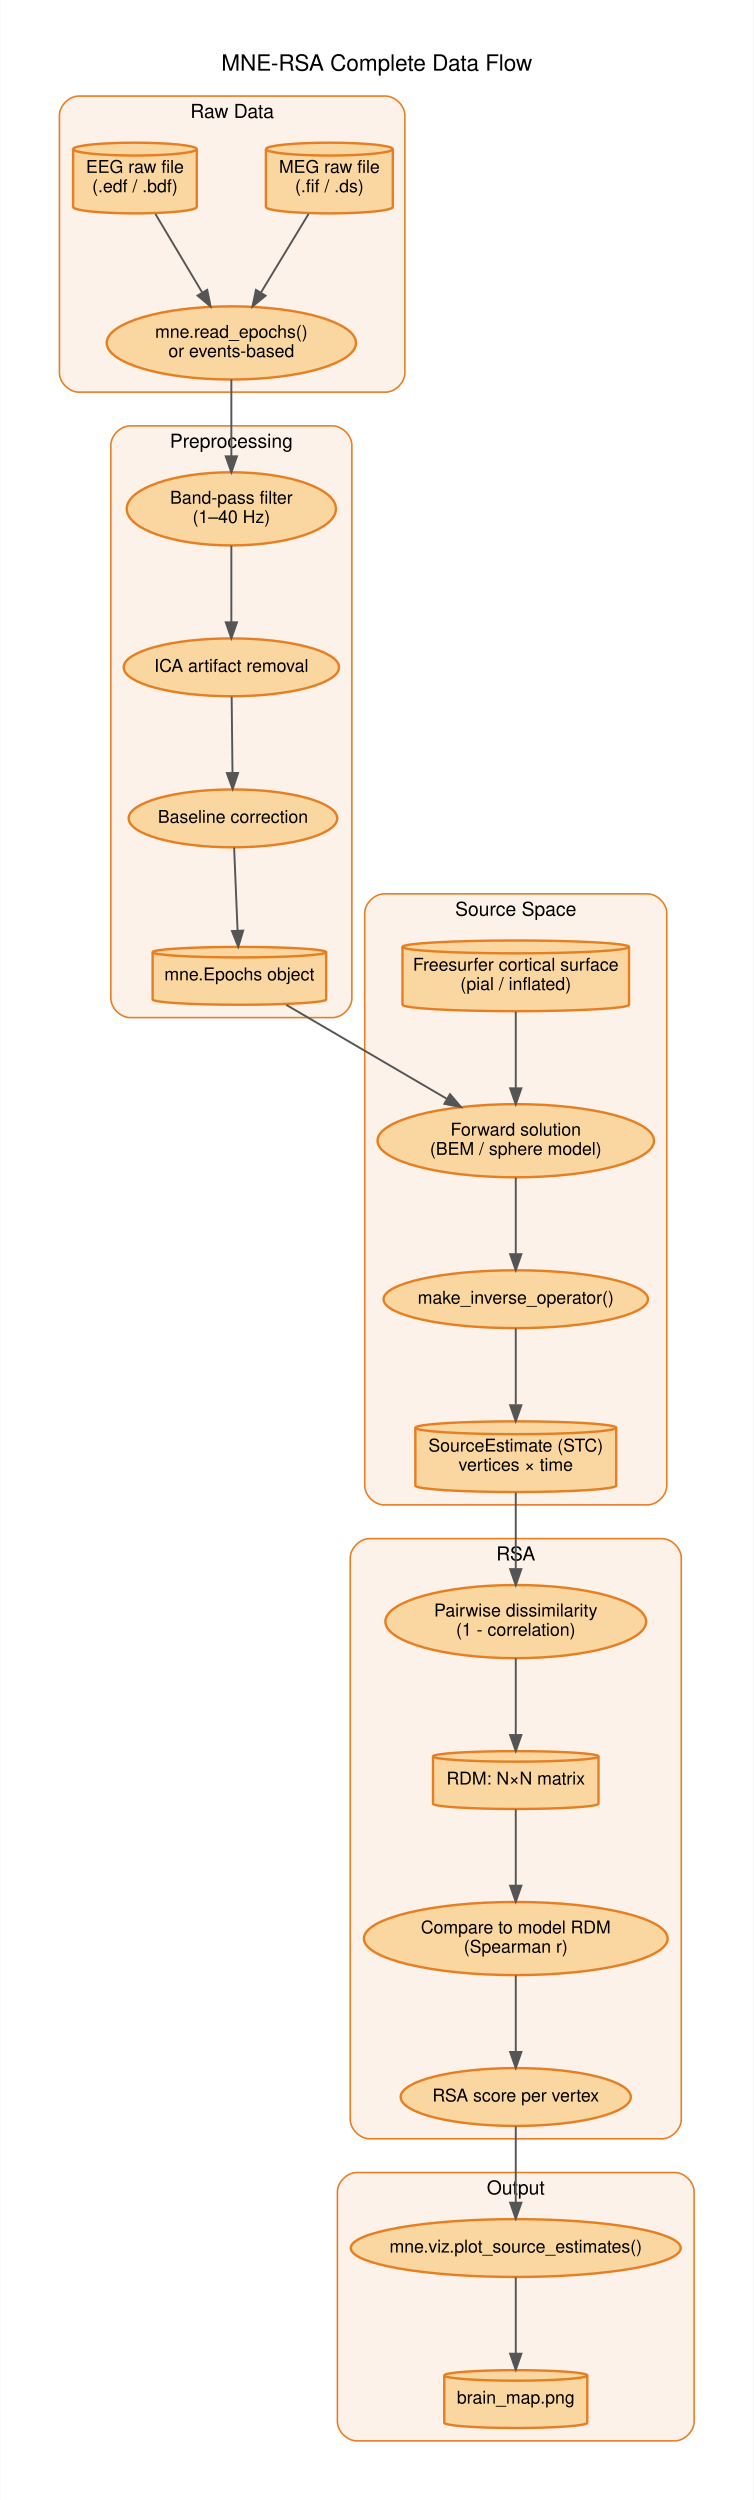
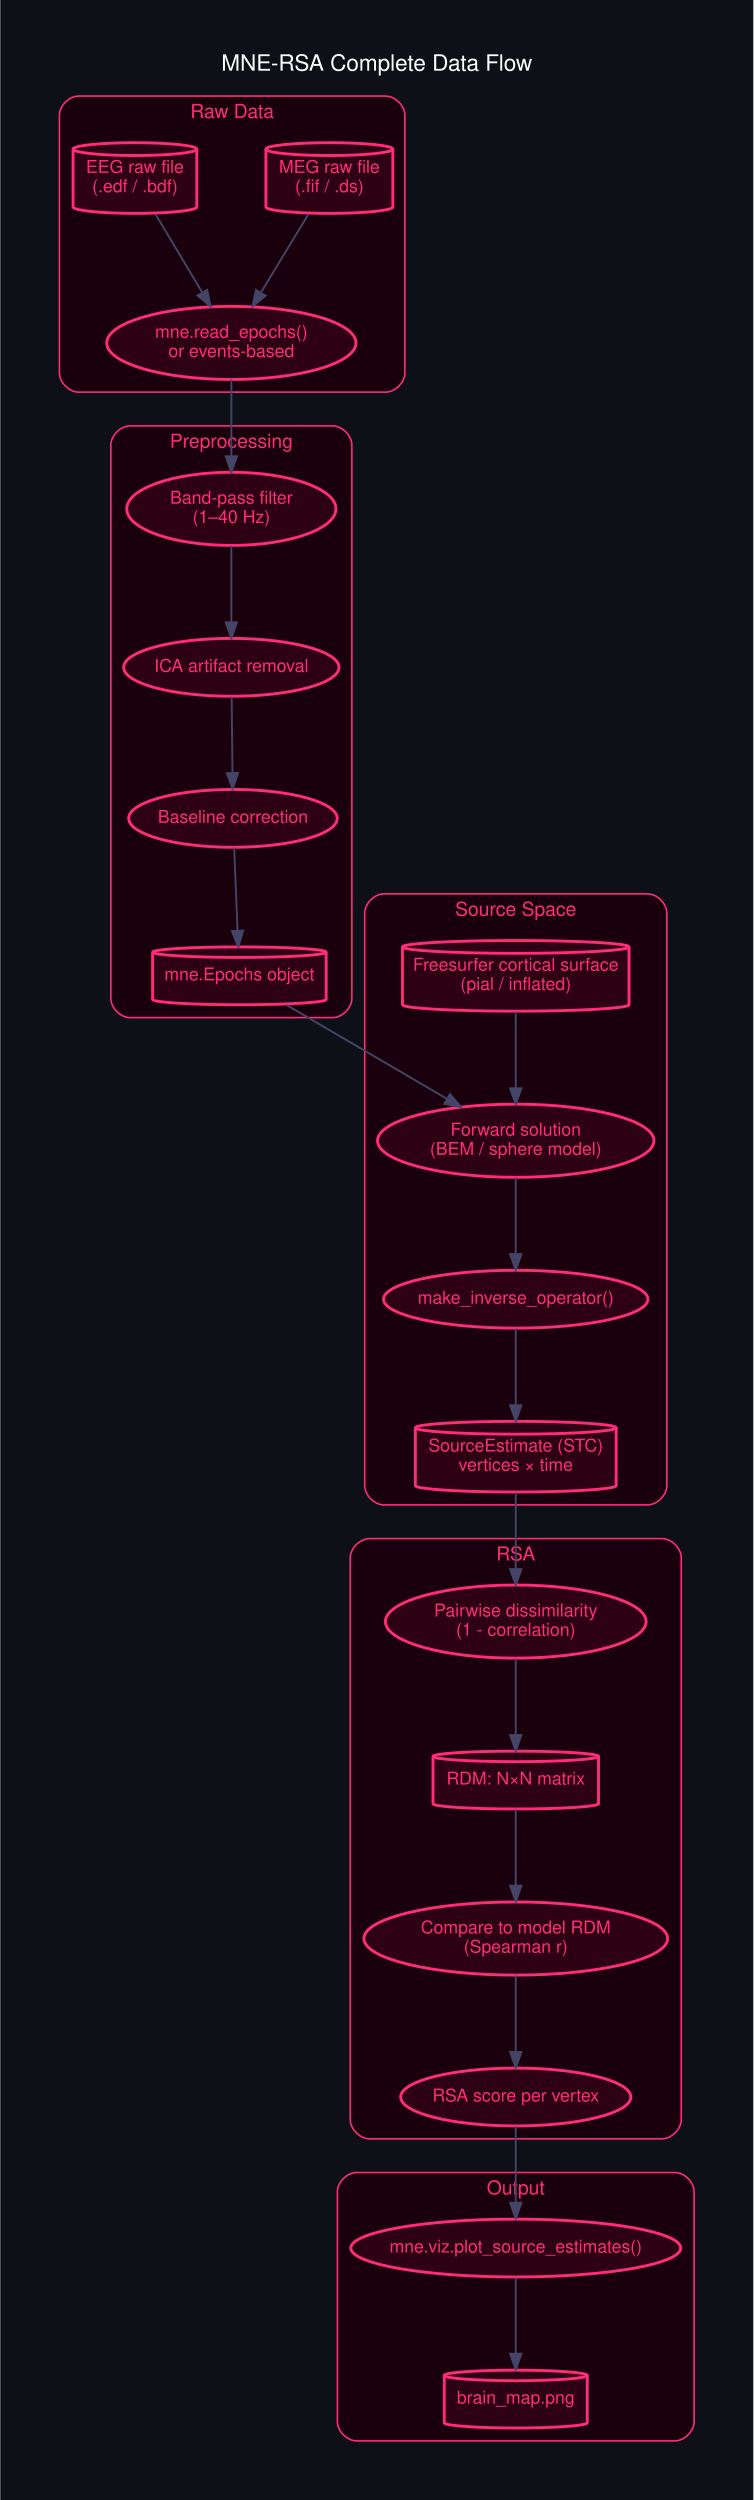
<svg xmlns="http://www.w3.org/2000/svg" width="469pt" height="1556pt" viewBox="0.00 0.00 468.60 1555.87">
  <g id="graph0" class="graph" transform="scale(1 1) rotate(0) translate(28.8 1527.07)">
-     <polygon fill="#ffffff" stroke="transparent" points="-28.8,28.8 -28.8,-1527.07 439.8,-1527.07 439.8,28.8 -28.8,28.8" />
-     <text text-anchor="middle" x="205.5" y="-1483.07" font-family="Helvetica,Arial,sans-serif" font-size="14.00">MNE-RSA Complete Data Flow</text>
+     <polygon fill="#0d1117" stroke="transparent" points="-28.8,28.8 -28.8,-1527.07 439.8,-1527.07 439.8,28.8 -28.8,28.8" />
+     <text text-anchor="middle" x="205.5" y="-1483.07" font-family="Helvetica,Arial,sans-serif" font-size="14.00" fill="white">MNE-RSA Complete Data Flow</text>
    <g id="clust1" class="cluster">
-       <path fill="#fdf2e9" stroke="#e67e22" d="M20,-1283.02C20,-1283.02 211,-1283.02 211,-1283.02 217,-1283.02 223,-1289.02 223,-1295.02 223,-1295.02 223,-1455.27 223,-1455.27 223,-1461.27 217,-1467.27 211,-1467.27 211,-1467.27 20,-1467.27 20,-1467.27 14,-1467.27 8,-1461.27 8,-1455.27 8,-1455.27 8,-1295.02 8,-1295.02 8,-1289.02 14,-1283.02 20,-1283.02" />
-       <text text-anchor="middle" x="115.5" y="-1453.67" font-family="Helvetica,Arial,sans-serif" font-size="12.00">Raw Data</text>
+       <path fill="#1a000c" stroke="#ff2d78" d="M20,-1283.02C20,-1283.02 211,-1283.02 211,-1283.02 217,-1283.02 223,-1289.02 223,-1295.02 223,-1295.02 223,-1455.27 223,-1455.27 223,-1461.27 217,-1467.27 211,-1467.27 211,-1467.27 20,-1467.27 20,-1467.27 14,-1467.27 8,-1461.27 8,-1455.27 8,-1455.27 8,-1295.02 8,-1295.02 8,-1289.02 14,-1283.02 20,-1283.02" />
+       <text text-anchor="middle" x="115.5" y="-1453.67" font-family="Helvetica,Arial,sans-serif" font-size="12.00" fill="#ff2d78">Raw Data</text>
    </g>
    <g id="clust2" class="cluster">
-       <path fill="#fdf2e9" stroke="#e67e22" d="M52,-893.76C52,-893.76 178,-893.76 178,-893.76 184,-893.76 190,-899.76 190,-905.76 190,-905.76 190,-1250.02 190,-1250.02 190,-1256.02 184,-1262.02 178,-1262.02 178,-1262.02 52,-1262.02 52,-1262.02 46,-1262.02 40,-1256.02 40,-1250.02 40,-1250.02 40,-905.76 40,-905.76 40,-899.76 46,-893.76 52,-893.76" />
-       <text text-anchor="middle" x="115" y="-1248.42" font-family="Helvetica,Arial,sans-serif" font-size="12.00">Preprocessing</text>
+       <path fill="#1a000c" stroke="#ff2d78" d="M52,-893.76C52,-893.76 178,-893.76 178,-893.76 184,-893.76 190,-899.76 190,-905.76 190,-905.76 190,-1250.02 190,-1250.02 190,-1256.02 184,-1262.02 178,-1262.02 178,-1262.02 52,-1262.02 52,-1262.02 46,-1262.02 40,-1256.02 40,-1250.02 40,-1250.02 40,-905.76 40,-905.76 40,-899.76 46,-893.76 52,-893.76" />
+       <text text-anchor="middle" x="115" y="-1248.42" font-family="Helvetica,Arial,sans-serif" font-size="12.00" fill="#ff2d78">Preprocessing</text>
    </g>
    <g id="clust3" class="cluster">
-       <path fill="#fdf2e9" stroke="#e67e22" d="M210,-590.51C210,-590.51 374,-590.51 374,-590.51 380,-590.51 386,-596.51 386,-602.51 386,-602.51 386,-958.76 386,-958.76 386,-964.76 380,-970.76 374,-970.76 374,-970.76 210,-970.76 210,-970.76 204,-970.76 198,-964.76 198,-958.76 198,-958.76 198,-602.51 198,-602.51 198,-596.51 204,-590.51 210,-590.51" />
-       <text text-anchor="middle" x="292" y="-957.16" font-family="Helvetica,Arial,sans-serif" font-size="12.00">Source Space</text>
+       <path fill="#1a000c" stroke="#ff2d78" d="M210,-590.51C210,-590.51 374,-590.51 374,-590.51 380,-590.51 386,-596.51 386,-602.51 386,-602.51 386,-958.76 386,-958.76 386,-964.76 380,-970.76 374,-970.76 374,-970.76 210,-970.76 210,-970.76 204,-970.76 198,-964.76 198,-958.76 198,-958.76 198,-602.51 198,-602.51 198,-596.51 204,-590.51 210,-590.51" />
+       <text text-anchor="middle" x="292" y="-957.16" font-family="Helvetica,Arial,sans-serif" font-size="12.00" fill="#ff2d78">Source Space</text>
    </g>
    <g id="clust4" class="cluster">
-       <path fill="#fdf2e9" stroke="#e67e22" d="M201,-196C201,-196 383,-196 383,-196 389,-196 395,-202 395,-208 395,-208 395,-557.51 395,-557.51 395,-563.51 389,-569.51 383,-569.51 383,-569.51 201,-569.51 201,-569.51 195,-569.51 189,-563.51 189,-557.51 189,-557.51 189,-208 189,-208 189,-202 195,-196 201,-196" />
-       <text text-anchor="middle" x="292" y="-555.91" font-family="Helvetica,Arial,sans-serif" font-size="12.00">RSA</text>
+       <path fill="#1a000c" stroke="#ff2d78" d="M201,-196C201,-196 383,-196 383,-196 389,-196 395,-202 395,-208 395,-208 395,-557.51 395,-557.51 395,-563.51 389,-569.51 383,-569.51 383,-569.51 201,-569.51 201,-569.51 195,-569.51 189,-563.51 189,-557.51 189,-557.51 189,-208 189,-208 189,-202 195,-196 201,-196" />
+       <text text-anchor="middle" x="292" y="-555.91" font-family="Helvetica,Arial,sans-serif" font-size="12.00" fill="#ff2d78">RSA</text>
    </g>
    <g id="clust5" class="cluster">
-       <path fill="#fdf2e9" stroke="#e67e22" d="M193,-8C193,-8 391,-8 391,-8 397,-8 403,-14 403,-20 403,-20 403,-163 403,-163 403,-169 397,-175 391,-175 391,-175 193,-175 193,-175 187,-175 181,-169 181,-163 181,-163 181,-20 181,-20 181,-14 187,-8 193,-8" />
-       <text text-anchor="middle" x="292" y="-161.4" font-family="Helvetica,Arial,sans-serif" font-size="12.00">Output</text>
+       <path fill="#1a000c" stroke="#ff2d78" d="M193,-8C193,-8 391,-8 391,-8 397,-8 403,-14 403,-20 403,-20 403,-163 403,-163 403,-169 397,-175 391,-175 391,-175 193,-175 193,-175 187,-175 181,-169 181,-163 181,-163 181,-20 181,-20 181,-14 187,-8 193,-8" />
+       <text text-anchor="middle" x="292" y="-161.4" font-family="Helvetica,Arial,sans-serif" font-size="12.00" fill="#ff2d78">Output</text>
    </g>
    <g id="node1" class="node">
-       <path fill="#fad7a0" stroke="#e67e22" stroke-width="1.5" d="M215.5,-1434.27C215.5,-1436.48 197.8,-1438.27 176,-1438.27 154.2,-1438.27 136.5,-1436.48 136.5,-1434.27 136.5,-1434.27 136.5,-1398.27 136.5,-1398.27 136.5,-1396.07 154.2,-1394.27 176,-1394.27 197.8,-1394.27 215.5,-1396.07 215.5,-1398.27 215.5,-1398.27 215.5,-1434.27 215.5,-1434.27" />
-       <path fill="none" stroke="#e67e22" stroke-width="1.5" d="M215.5,-1434.27C215.5,-1432.07 197.8,-1430.27 176,-1430.27 154.2,-1430.27 136.5,-1432.07 136.5,-1434.27" />
-       <text text-anchor="middle" x="176" y="-1419.47" font-family="Helvetica,Arial,sans-serif" font-size="11.00">MEG raw file</text>
-       <text text-anchor="middle" x="176" y="-1407.47" font-family="Helvetica,Arial,sans-serif" font-size="11.00">(.fif / .ds)</text>
+       <path fill="#2e0014" stroke="#ff2d78" stroke-width="1.8" d="M215.5,-1434.27C215.5,-1436.48 197.8,-1438.27 176,-1438.27 154.2,-1438.27 136.5,-1436.48 136.5,-1434.27 136.5,-1434.27 136.5,-1398.27 136.5,-1398.27 136.5,-1396.07 154.2,-1394.27 176,-1394.27 197.8,-1394.27 215.5,-1396.07 215.5,-1398.27 215.5,-1398.27 215.5,-1434.27 215.5,-1434.27" />
+       <path fill="none" stroke="#ff2d78" stroke-width="1.8" d="M215.5,-1434.27C215.5,-1432.07 197.8,-1430.27 176,-1430.27 154.2,-1430.27 136.5,-1432.07 136.5,-1434.27" />
+       <text text-anchor="middle" x="176" y="-1419.47" font-family="Helvetica,Arial,sans-serif" font-size="11.00" fill="#ff2d78">MEG raw file</text>
+       <text text-anchor="middle" x="176" y="-1407.47" font-family="Helvetica,Arial,sans-serif" font-size="11.00" fill="#ff2d78">(.fif / .ds)</text>
    </g>
    <g id="node3" class="node">
-       <ellipse fill="#fad7a0" stroke="#e67e22" stroke-width="1.5" cx="115" cy="-1313.65" rx="77.56" ry="22.76" />
-       <text text-anchor="middle" x="115" y="-1316.85" font-family="Helvetica,Arial,sans-serif" font-size="11.00">mne.read_epochs()</text>
-       <text text-anchor="middle" x="115" y="-1304.85" font-family="Helvetica,Arial,sans-serif" font-size="11.00">or events-based</text>
+       <ellipse fill="#2e0014" stroke="#ff2d78" stroke-width="1.8" cx="115" cy="-1313.65" rx="77.56" ry="22.76" />
+       <text text-anchor="middle" x="115" y="-1316.85" font-family="Helvetica,Arial,sans-serif" font-size="11.00" fill="#ff2d78">mne.read_epochs()</text>
+       <text text-anchor="middle" x="115" y="-1304.85" font-family="Helvetica,Arial,sans-serif" font-size="11.00" fill="#ff2d78">or events-based</text>
    </g>
    <g id="edge1" class="edge">
-       <path fill="none" stroke="#555555" stroke-width="1.2" d="M163.06,-1393.93C154.47,-1379.75 143.05,-1360.92 133.5,-1345.16" />
-       <polygon fill="#555555" stroke="#555555" stroke-width="1.2" points="136.31,-1343.04 128.13,-1336.3 130.32,-1346.67 136.31,-1343.04" />
+       <path fill="none" stroke="#444466" stroke-width="1.2" d="M163.06,-1393.93C154.47,-1379.75 143.05,-1360.92 133.5,-1345.16" />
+       <polygon fill="#444466" stroke="#444466" stroke-width="1.2" points="136.31,-1343.04 128.13,-1336.3 130.32,-1346.67 136.31,-1343.04" />
    </g>
    <g id="node2" class="node">
-       <path fill="#fad7a0" stroke="#e67e22" stroke-width="1.5" d="M93.5,-1434.27C93.5,-1436.48 76.24,-1438.27 55,-1438.27 33.76,-1438.27 16.5,-1436.48 16.5,-1434.27 16.5,-1434.27 16.5,-1398.27 16.5,-1398.27 16.5,-1396.07 33.76,-1394.27 55,-1394.27 76.24,-1394.27 93.5,-1396.07 93.5,-1398.27 93.5,-1398.27 93.5,-1434.27 93.5,-1434.27" />
-       <path fill="none" stroke="#e67e22" stroke-width="1.5" d="M93.5,-1434.27C93.5,-1432.07 76.24,-1430.27 55,-1430.27 33.76,-1430.27 16.5,-1432.07 16.5,-1434.27" />
-       <text text-anchor="middle" x="55" y="-1419.47" font-family="Helvetica,Arial,sans-serif" font-size="11.00">EEG raw file</text>
-       <text text-anchor="middle" x="55" y="-1407.47" font-family="Helvetica,Arial,sans-serif" font-size="11.00">(.edf / .bdf)</text>
+       <path fill="#2e0014" stroke="#ff2d78" stroke-width="1.8" d="M93.5,-1434.27C93.5,-1436.48 76.24,-1438.27 55,-1438.27 33.76,-1438.27 16.5,-1436.48 16.5,-1434.27 16.5,-1434.27 16.5,-1398.27 16.5,-1398.27 16.5,-1396.07 33.76,-1394.27 55,-1394.27 76.24,-1394.27 93.5,-1396.07 93.5,-1398.27 93.5,-1398.27 93.5,-1434.27 93.5,-1434.27" />
+       <path fill="none" stroke="#ff2d78" stroke-width="1.8" d="M93.5,-1434.27C93.5,-1432.07 76.24,-1430.27 55,-1430.27 33.76,-1430.27 16.5,-1432.07 16.5,-1434.27" />
+       <text text-anchor="middle" x="55" y="-1419.47" font-family="Helvetica,Arial,sans-serif" font-size="11.00" fill="#ff2d78">EEG raw file</text>
+       <text text-anchor="middle" x="55" y="-1407.47" font-family="Helvetica,Arial,sans-serif" font-size="11.00" fill="#ff2d78">(.edf / .bdf)</text>
    </g>
    <g id="edge2" class="edge">
-       <path fill="none" stroke="#555555" stroke-width="1.2" d="M67.72,-1393.93C76.18,-1379.75 87.41,-1360.92 96.8,-1345.16" />
-       <polygon fill="#555555" stroke="#555555" stroke-width="1.2" points="99.97,-1346.68 102.09,-1336.3 93.96,-1343.1 99.97,-1346.68" />
+       <path fill="none" stroke="#444466" stroke-width="1.2" d="M67.72,-1393.93C76.18,-1379.75 87.41,-1360.92 96.8,-1345.16" />
+       <polygon fill="#444466" stroke="#444466" stroke-width="1.2" points="99.97,-1346.68 102.09,-1336.3 93.96,-1343.1 99.97,-1346.68" />
    </g>
    <g id="node4" class="node">
-       <ellipse fill="#fad7a0" stroke="#e67e22" stroke-width="1.5" cx="115" cy="-1210.39" rx="65.11" ry="22.76" />
-       <text text-anchor="middle" x="115" y="-1213.59" font-family="Helvetica,Arial,sans-serif" font-size="11.00">Band-pass filter</text>
-       <text text-anchor="middle" x="115" y="-1201.59" font-family="Helvetica,Arial,sans-serif" font-size="11.00">(1–40 Hz)</text>
+       <ellipse fill="#2e0014" stroke="#ff2d78" stroke-width="1.8" cx="115" cy="-1210.39" rx="65.11" ry="22.76" />
+       <text text-anchor="middle" x="115" y="-1213.59" font-family="Helvetica,Arial,sans-serif" font-size="11.00" fill="#ff2d78">Band-pass filter</text>
+       <text text-anchor="middle" x="115" y="-1201.59" font-family="Helvetica,Arial,sans-serif" font-size="11.00" fill="#ff2d78">(1–40 Hz)</text>
    </g>
    <g id="edge13" class="edge">
-       <path fill="none" stroke="#555555" stroke-width="1.2" d="M115,-1290.93C115,-1277.04 115,-1258.8 115,-1243.29" />
-       <polygon fill="#555555" stroke="#555555" stroke-width="1.2" points="118.5,-1243.08 115,-1233.08 111.5,-1243.08 118.5,-1243.08" />
+       <path fill="none" stroke="#444466" stroke-width="1.2" d="M115,-1290.93C115,-1277.04 115,-1258.8 115,-1243.29" />
+       <polygon fill="#444466" stroke="#444466" stroke-width="1.2" points="118.5,-1243.08 115,-1233.08 111.5,-1243.08 118.5,-1243.08" />
    </g>
    <g id="node5" class="node">
-       <ellipse fill="#fad7a0" stroke="#e67e22" stroke-width="1.5" cx="115" cy="-1111.76" rx="67" ry="18" />
-       <text text-anchor="middle" x="115" y="-1108.96" font-family="Helvetica,Arial,sans-serif" font-size="11.00">ICA artifact removal</text>
+       <ellipse fill="#2e0014" stroke="#ff2d78" stroke-width="1.8" cx="115" cy="-1111.76" rx="67" ry="18" />
+       <text text-anchor="middle" x="115" y="-1108.96" font-family="Helvetica,Arial,sans-serif" font-size="11.00" fill="#ff2d78">ICA artifact removal</text>
    </g>
    <g id="edge3" class="edge">
-       <path fill="none" stroke="#555555" stroke-width="1.2" d="M115,-1187.47C115,-1173.4 115,-1155.02 115,-1140.02" />
-       <polygon fill="#555555" stroke="#555555" stroke-width="1.2" points="118.5,-1139.79 115,-1129.79 111.5,-1139.79 118.5,-1139.79" />
+       <path fill="none" stroke="#444466" stroke-width="1.2" d="M115,-1187.47C115,-1173.4 115,-1155.02 115,-1140.02" />
+       <polygon fill="#444466" stroke="#444466" stroke-width="1.2" points="118.5,-1139.79 115,-1129.79 111.5,-1139.79 118.5,-1139.79" />
    </g>
    <g id="node6" class="node">
-       <ellipse fill="#fad7a0" stroke="#e67e22" stroke-width="1.5" cx="116" cy="-1017.76" rx="64.89" ry="18" />
-       <text text-anchor="middle" x="116" y="-1014.96" font-family="Helvetica,Arial,sans-serif" font-size="11.00">Baseline correction</text>
+       <ellipse fill="#2e0014" stroke="#ff2d78" stroke-width="1.8" cx="116" cy="-1017.76" rx="64.89" ry="18" />
+       <text text-anchor="middle" x="116" y="-1014.96" font-family="Helvetica,Arial,sans-serif" font-size="11.00" fill="#ff2d78">Baseline correction</text>
    </g>
    <g id="edge4" class="edge">
-       <path fill="none" stroke="#555555" stroke-width="1.2" d="M115.19,-1093.46C115.33,-1080.22 115.53,-1061.71 115.7,-1046.43" />
-       <polygon fill="#555555" stroke="#555555" stroke-width="1.2" points="119.2,-1046.03 115.81,-1035.99 112.2,-1045.95 119.2,-1046.03" />
+       <path fill="none" stroke="#444466" stroke-width="1.2" d="M115.19,-1093.46C115.33,-1080.22 115.53,-1061.71 115.7,-1046.43" />
+       <polygon fill="#444466" stroke="#444466" stroke-width="1.2" points="119.2,-1046.03 115.81,-1035.99 112.2,-1045.95 119.2,-1046.03" />
    </g>
    <g id="node7" class="node">
-       <path fill="#fad7a0" stroke="#e67e22" stroke-width="1.5" d="M174,-934.49C174,-936.3 149.8,-937.76 120,-937.76 90.2,-937.76 66,-936.3 66,-934.49 66,-934.49 66,-905.04 66,-905.04 66,-903.23 90.2,-901.76 120,-901.76 149.8,-901.76 174,-903.23 174,-905.04 174,-905.04 174,-934.49 174,-934.49" />
-       <path fill="none" stroke="#e67e22" stroke-width="1.5" d="M174,-934.49C174,-932.69 149.8,-931.22 120,-931.22 90.2,-931.22 66,-932.69 66,-934.49" />
-       <text text-anchor="middle" x="120" y="-916.96" font-family="Helvetica,Arial,sans-serif" font-size="11.00">mne.Epochs object</text>
+       <path fill="#2e0014" stroke="#ff2d78" stroke-width="1.8" d="M174,-934.49C174,-936.3 149.8,-937.76 120,-937.76 90.2,-937.76 66,-936.3 66,-934.49 66,-934.49 66,-905.04 66,-905.04 66,-903.23 90.2,-901.76 120,-901.76 149.8,-901.76 174,-903.23 174,-905.04 174,-905.04 174,-934.49 174,-934.49" />
+       <path fill="none" stroke="#ff2d78" stroke-width="1.8" d="M174,-934.49C174,-932.69 149.8,-931.22 120,-931.22 90.2,-931.22 66,-932.69 66,-934.49" />
+       <text text-anchor="middle" x="120" y="-916.96" font-family="Helvetica,Arial,sans-serif" font-size="11.00" fill="#ff2d78">mne.Epochs object</text>
    </g>
    <g id="edge5" class="edge">
-       <path fill="none" stroke="#555555" stroke-width="1.2" d="M116.72,-999.6C117.31,-985.27 118.17,-964.57 118.87,-947.98" />
-       <polygon fill="#555555" stroke="#555555" stroke-width="1.2" points="122.37,-947.92 119.29,-937.78 115.38,-947.62 122.37,-947.92" />
+       <path fill="none" stroke="#444466" stroke-width="1.2" d="M116.72,-999.6C117.31,-985.27 118.17,-964.57 118.87,-947.98" />
+       <polygon fill="#444466" stroke="#444466" stroke-width="1.2" points="122.37,-947.92 119.29,-937.78 115.38,-947.62 122.37,-947.92" />
    </g>
    <g id="node9" class="node">
-       <ellipse fill="#fad7a0" stroke="#e67e22" stroke-width="1.5" cx="292" cy="-817.14" rx="86.03" ry="22.76" />
-       <text text-anchor="middle" x="292" y="-820.34" font-family="Helvetica,Arial,sans-serif" font-size="11.00">Forward solution</text>
-       <text text-anchor="middle" x="292" y="-808.34" font-family="Helvetica,Arial,sans-serif" font-size="11.00">(BEM / sphere model)</text>
+       <ellipse fill="#2e0014" stroke="#ff2d78" stroke-width="1.8" cx="292" cy="-817.14" rx="86.03" ry="22.76" />
+       <text text-anchor="middle" x="292" y="-820.34" font-family="Helvetica,Arial,sans-serif" font-size="11.00" fill="#ff2d78">Forward solution</text>
+       <text text-anchor="middle" x="292" y="-808.34" font-family="Helvetica,Arial,sans-serif" font-size="11.00" fill="#ff2d78">(BEM / sphere model)</text>
    </g>
    <g id="edge14" class="edge">
-       <path fill="none" stroke="#555555" stroke-width="1.2" d="M149.18,-901.69C176.57,-885.67 217.88,-861.5 249.04,-843.27" />
-       <polygon fill="#555555" stroke="#555555" stroke-width="1.2" points="251.08,-846.13 257.94,-838.06 247.55,-840.09 251.08,-846.13" />
+       <path fill="none" stroke="#444466" stroke-width="1.2" d="M149.18,-901.69C176.57,-885.67 217.88,-861.5 249.04,-843.27" />
+       <polygon fill="#444466" stroke="#444466" stroke-width="1.2" points="251.08,-846.13 257.94,-838.06 247.55,-840.09 251.08,-846.13" />
    </g>
    <g id="node8" class="node">
-       <path fill="#fad7a0" stroke="#e67e22" stroke-width="1.5" d="M362.5,-937.76C362.5,-939.97 330.9,-941.76 292,-941.76 253.1,-941.76 221.5,-939.97 221.5,-937.76 221.5,-937.76 221.5,-901.76 221.5,-901.76 221.5,-899.56 253.1,-897.76 292,-897.76 330.9,-897.76 362.5,-899.56 362.5,-901.76 362.5,-901.76 362.5,-937.76 362.5,-937.76" />
-       <path fill="none" stroke="#e67e22" stroke-width="1.5" d="M362.5,-937.76C362.5,-935.56 330.9,-933.76 292,-933.76 253.1,-933.76 221.5,-935.56 221.5,-937.76" />
-       <text text-anchor="middle" x="292" y="-922.96" font-family="Helvetica,Arial,sans-serif" font-size="11.00">Freesurfer cortical surface</text>
-       <text text-anchor="middle" x="292" y="-910.96" font-family="Helvetica,Arial,sans-serif" font-size="11.00">(pial / inflated)</text>
+       <path fill="#2e0014" stroke="#ff2d78" stroke-width="1.8" d="M362.5,-937.76C362.5,-939.97 330.9,-941.76 292,-941.76 253.1,-941.76 221.5,-939.97 221.5,-937.76 221.5,-937.76 221.5,-901.76 221.5,-901.76 221.5,-899.56 253.1,-897.76 292,-897.76 330.9,-897.76 362.5,-899.56 362.5,-901.76 362.5,-901.76 362.5,-937.76 362.5,-937.76" />
+       <path fill="none" stroke="#ff2d78" stroke-width="1.8" d="M362.5,-937.76C362.5,-935.56 330.9,-933.76 292,-933.76 253.1,-933.76 221.5,-935.56 221.5,-937.76" />
+       <text text-anchor="middle" x="292" y="-922.96" font-family="Helvetica,Arial,sans-serif" font-size="11.00" fill="#ff2d78">Freesurfer cortical surface</text>
+       <text text-anchor="middle" x="292" y="-910.96" font-family="Helvetica,Arial,sans-serif" font-size="11.00" fill="#ff2d78">(pial / inflated)</text>
    </g>
    <g id="edge6" class="edge">
-       <path fill="none" stroke="#555555" stroke-width="1.2" d="M292,-897.42C292,-883.64 292,-865.46 292,-849.99" />
-       <polygon fill="#555555" stroke="#555555" stroke-width="1.2" points="295.5,-849.79 292,-839.79 288.5,-849.79 295.5,-849.79" />
+       <path fill="none" stroke="#444466" stroke-width="1.2" d="M292,-897.42C292,-883.64 292,-865.46 292,-849.99" />
+       <polygon fill="#444466" stroke="#444466" stroke-width="1.2" points="295.5,-849.79 292,-839.79 288.5,-849.79 295.5,-849.79" />
    </g>
    <g id="node10" class="node">
-       <ellipse fill="#fad7a0" stroke="#e67e22" stroke-width="1.5" cx="292" cy="-718.51" rx="82.27" ry="18" />
-       <text text-anchor="middle" x="292" y="-715.71" font-family="Helvetica,Arial,sans-serif" font-size="11.00">make_inverse_operator()</text>
+       <ellipse fill="#2e0014" stroke="#ff2d78" stroke-width="1.8" cx="292" cy="-718.51" rx="82.27" ry="18" />
+       <text text-anchor="middle" x="292" y="-715.71" font-family="Helvetica,Arial,sans-serif" font-size="11.00" fill="#ff2d78">make_inverse_operator()</text>
    </g>
    <g id="edge7" class="edge">
-       <path fill="none" stroke="#555555" stroke-width="1.2" d="M292,-794.21C292,-780.14 292,-761.77 292,-746.76" />
-       <polygon fill="#555555" stroke="#555555" stroke-width="1.2" points="295.5,-746.54 292,-736.54 288.5,-746.54 295.5,-746.54" />
+       <path fill="none" stroke="#444466" stroke-width="1.2" d="M292,-794.21C292,-780.14 292,-761.77 292,-746.76" />
+       <polygon fill="#444466" stroke="#444466" stroke-width="1.2" points="295.5,-746.54 292,-736.54 288.5,-746.54 295.5,-746.54" />
    </g>
    <g id="node11" class="node">
-       <path fill="#fad7a0" stroke="#e67e22" stroke-width="1.5" d="M354.5,-638.51C354.5,-640.72 326.49,-642.51 292,-642.51 257.51,-642.51 229.5,-640.72 229.5,-638.51 229.5,-638.51 229.5,-602.51 229.5,-602.51 229.5,-600.3 257.51,-598.51 292,-598.51 326.49,-598.51 354.5,-600.3 354.5,-602.51 354.5,-602.51 354.5,-638.51 354.5,-638.51" />
-       <path fill="none" stroke="#e67e22" stroke-width="1.5" d="M354.5,-638.51C354.5,-636.3 326.49,-634.51 292,-634.51 257.51,-634.51 229.5,-636.3 229.5,-638.51" />
-       <text text-anchor="middle" x="292" y="-623.71" font-family="Helvetica,Arial,sans-serif" font-size="11.00">SourceEstimate (STC)</text>
-       <text text-anchor="middle" x="292" y="-611.71" font-family="Helvetica,Arial,sans-serif" font-size="11.00">vertices × time</text>
+       <path fill="#2e0014" stroke="#ff2d78" stroke-width="1.8" d="M354.5,-638.51C354.5,-640.72 326.49,-642.51 292,-642.51 257.51,-642.51 229.5,-640.72 229.5,-638.51 229.5,-638.51 229.5,-602.51 229.5,-602.51 229.5,-600.3 257.51,-598.51 292,-598.51 326.49,-598.51 354.5,-600.3 354.5,-602.51 354.5,-602.51 354.5,-638.51 354.5,-638.51" />
+       <path fill="none" stroke="#ff2d78" stroke-width="1.8" d="M354.5,-638.51C354.5,-636.3 326.49,-634.51 292,-634.51 257.51,-634.51 229.5,-636.3 229.5,-638.51" />
+       <text text-anchor="middle" x="292" y="-623.71" font-family="Helvetica,Arial,sans-serif" font-size="11.00" fill="#ff2d78">SourceEstimate (STC)</text>
+       <text text-anchor="middle" x="292" y="-611.71" font-family="Helvetica,Arial,sans-serif" font-size="11.00" fill="#ff2d78">vertices × time</text>
    </g>
    <g id="edge8" class="edge">
-       <path fill="none" stroke="#555555" stroke-width="1.2" d="M292,-700.35C292,-687.2 292,-668.7 292,-652.93" />
-       <polygon fill="#555555" stroke="#555555" stroke-width="1.2" points="295.5,-652.54 292,-642.54 288.5,-652.54 295.5,-652.54" />
+       <path fill="none" stroke="#444466" stroke-width="1.2" d="M292,-700.35C292,-687.2 292,-668.7 292,-652.93" />
+       <polygon fill="#444466" stroke="#444466" stroke-width="1.2" points="295.5,-652.54 292,-642.54 288.5,-652.54 295.5,-652.54" />
    </g>
    <g id="node12" class="node">
-       <ellipse fill="#fad7a0" stroke="#e67e22" stroke-width="1.5" cx="292" cy="-517.88" rx="81.13" ry="22.76" />
-       <text text-anchor="middle" x="292" y="-521.08" font-family="Helvetica,Arial,sans-serif" font-size="11.00">Pairwise dissimilarity</text>
-       <text text-anchor="middle" x="292" y="-509.08" font-family="Helvetica,Arial,sans-serif" font-size="11.00">(1 - correlation)</text>
+       <ellipse fill="#2e0014" stroke="#ff2d78" stroke-width="1.8" cx="292" cy="-517.88" rx="81.13" ry="22.76" />
+       <text text-anchor="middle" x="292" y="-521.08" font-family="Helvetica,Arial,sans-serif" font-size="11.00" fill="#ff2d78">Pairwise dissimilarity</text>
+       <text text-anchor="middle" x="292" y="-509.08" font-family="Helvetica,Arial,sans-serif" font-size="11.00" fill="#ff2d78">(1 - correlation)</text>
    </g>
    <g id="edge15" class="edge">
-       <path fill="none" stroke="#555555" stroke-width="1.2" d="M292,-598.17C292,-584.39 292,-566.21 292,-550.73" />
-       <polygon fill="#555555" stroke="#555555" stroke-width="1.2" points="295.5,-550.54 292,-540.54 288.5,-550.54 295.5,-550.54" />
+       <path fill="none" stroke="#444466" stroke-width="1.2" d="M292,-598.17C292,-584.39 292,-566.21 292,-550.73" />
+       <polygon fill="#444466" stroke="#444466" stroke-width="1.2" points="295.5,-550.54 292,-540.54 288.5,-550.54 295.5,-550.54" />
    </g>
    <g id="node13" class="node">
-       <path fill="#fad7a0" stroke="#e67e22" stroke-width="1.5" d="M343.5,-433.98C343.5,-435.79 320.42,-437.25 292,-437.25 263.58,-437.25 240.5,-435.79 240.5,-433.98 240.5,-433.98 240.5,-404.53 240.5,-404.53 240.5,-402.72 263.58,-401.25 292,-401.25 320.42,-401.25 343.5,-402.72 343.5,-404.53 343.5,-404.53 343.5,-433.98 343.5,-433.98" />
-       <path fill="none" stroke="#e67e22" stroke-width="1.5" d="M343.5,-433.98C343.5,-432.18 320.42,-430.71 292,-430.71 263.58,-430.71 240.5,-432.18 240.5,-433.98" />
-       <text text-anchor="middle" x="292" y="-416.45" font-family="Helvetica,Arial,sans-serif" font-size="11.00">RDM: N×N matrix</text>
+       <path fill="#2e0014" stroke="#ff2d78" stroke-width="1.8" d="M343.5,-433.98C343.5,-435.79 320.42,-437.25 292,-437.25 263.58,-437.25 240.5,-435.79 240.5,-433.98 240.5,-433.98 240.5,-404.53 240.5,-404.53 240.5,-402.72 263.58,-401.25 292,-401.25 320.42,-401.25 343.5,-402.72 343.5,-404.53 343.5,-404.53 343.5,-433.98 343.5,-433.98" />
+       <path fill="none" stroke="#ff2d78" stroke-width="1.8" d="M343.5,-433.98C343.5,-432.18 320.42,-430.71 292,-430.71 263.58,-430.71 240.5,-432.18 240.5,-433.98" />
+       <text text-anchor="middle" x="292" y="-416.45" font-family="Helvetica,Arial,sans-serif" font-size="11.00" fill="#ff2d78">RDM: N×N matrix</text>
    </g>
    <g id="edge9" class="edge">
-       <path fill="none" stroke="#555555" stroke-width="1.2" d="M292,-494.96C292,-480.89 292,-462.51 292,-447.51" />
-       <polygon fill="#555555" stroke="#555555" stroke-width="1.2" points="295.5,-447.28 292,-437.28 288.5,-447.28 295.5,-447.28" />
+       <path fill="none" stroke="#444466" stroke-width="1.2" d="M292,-494.96C292,-480.89 292,-462.51 292,-447.51" />
+       <polygon fill="#444466" stroke="#444466" stroke-width="1.2" points="295.5,-447.28 292,-437.28 288.5,-447.28 295.5,-447.28" />
    </g>
    <g id="node14" class="node">
-       <ellipse fill="#fad7a0" stroke="#e67e22" stroke-width="1.5" cx="292" cy="-320.63" rx="94.51" ry="22.76" />
-       <text text-anchor="middle" x="292" y="-323.83" font-family="Helvetica,Arial,sans-serif" font-size="11.00">Compare to model RDM</text>
-       <text text-anchor="middle" x="292" y="-311.83" font-family="Helvetica,Arial,sans-serif" font-size="11.00">(Spearman r)</text>
+       <ellipse fill="#2e0014" stroke="#ff2d78" stroke-width="1.8" cx="292" cy="-320.63" rx="94.51" ry="22.76" />
+       <text text-anchor="middle" x="292" y="-323.83" font-family="Helvetica,Arial,sans-serif" font-size="11.00" fill="#ff2d78">Compare to model RDM</text>
+       <text text-anchor="middle" x="292" y="-311.83" font-family="Helvetica,Arial,sans-serif" font-size="11.00" fill="#ff2d78">(Spearman r)</text>
    </g>
    <g id="edge10" class="edge">
-       <path fill="none" stroke="#555555" stroke-width="1.2" d="M292,-400.98C292,-387.92 292,-369.63 292,-353.89" />
-       <polygon fill="#555555" stroke="#555555" stroke-width="1.2" points="295.5,-353.5 292,-343.5 288.5,-353.5 295.5,-353.5" />
+       <path fill="none" stroke="#444466" stroke-width="1.2" d="M292,-400.98C292,-387.92 292,-369.63 292,-353.89" />
+       <polygon fill="#444466" stroke="#444466" stroke-width="1.2" points="295.5,-353.5 292,-343.5 288.5,-353.5 295.5,-353.5" />
    </g>
    <g id="node15" class="node">
-       <ellipse fill="#fad7a0" stroke="#e67e22" stroke-width="1.5" cx="292" cy="-222" rx="71.62" ry="18" />
-       <text text-anchor="middle" x="292" y="-219.2" font-family="Helvetica,Arial,sans-serif" font-size="11.00">RSA score per vertex</text>
+       <ellipse fill="#2e0014" stroke="#ff2d78" stroke-width="1.8" cx="292" cy="-222" rx="71.62" ry="18" />
+       <text text-anchor="middle" x="292" y="-219.2" font-family="Helvetica,Arial,sans-serif" font-size="11.00" fill="#ff2d78">RSA score per vertex</text>
    </g>
    <g id="edge11" class="edge">
-       <path fill="none" stroke="#555555" stroke-width="1.2" d="M292,-297.7C292,-283.63 292,-265.26 292,-250.25" />
-       <polygon fill="#555555" stroke="#555555" stroke-width="1.2" points="295.5,-250.03 292,-240.03 288.5,-250.03 295.5,-250.03" />
+       <path fill="none" stroke="#444466" stroke-width="1.2" d="M292,-297.7C292,-283.63 292,-265.26 292,-250.25" />
+       <polygon fill="#444466" stroke="#444466" stroke-width="1.2" points="295.5,-250.03 292,-240.03 288.5,-250.03 295.5,-250.03" />
    </g>
    <g id="node16" class="node">
-       <ellipse fill="#fad7a0" stroke="#e67e22" stroke-width="1.5" cx="292" cy="-128" rx="102.66" ry="18" />
-       <text text-anchor="middle" x="292" y="-125.2" font-family="Helvetica,Arial,sans-serif" font-size="11.00">mne.viz.plot_source_estimates()</text>
+       <ellipse fill="#2e0014" stroke="#ff2d78" stroke-width="1.8" cx="292" cy="-128" rx="102.66" ry="18" />
+       <text text-anchor="middle" x="292" y="-125.2" font-family="Helvetica,Arial,sans-serif" font-size="11.00" fill="#ff2d78">mne.viz.plot_source_estimates()</text>
    </g>
    <g id="edge16" class="edge">
-       <path fill="none" stroke="#555555" stroke-width="1.2" d="M292,-203.7C292,-190.46 292,-171.95 292,-156.66" />
-       <polygon fill="#555555" stroke="#555555" stroke-width="1.2" points="295.5,-156.23 292,-146.23 288.5,-156.23 295.5,-156.23" />
+       <path fill="none" stroke="#444466" stroke-width="1.2" d="M292,-203.7C292,-190.46 292,-171.95 292,-156.66" />
+       <polygon fill="#444466" stroke="#444466" stroke-width="1.2" points="295.5,-156.23 292,-146.23 288.5,-156.23 295.5,-156.23" />
    </g>
    <g id="node17" class="node">
-       <path fill="#fad7a0" stroke="#e67e22" stroke-width="1.5" d="M336.5,-48.73C336.5,-50.53 316.55,-52 292,-52 267.45,-52 247.5,-50.53 247.5,-48.73 247.5,-48.73 247.5,-19.27 247.5,-19.27 247.5,-17.47 267.45,-16 292,-16 316.55,-16 336.5,-17.47 336.5,-19.27 336.5,-19.27 336.5,-48.73 336.5,-48.73" />
-       <path fill="none" stroke="#e67e22" stroke-width="1.5" d="M336.5,-48.73C336.5,-46.92 316.55,-45.45 292,-45.45 267.45,-45.45 247.5,-46.92 247.5,-48.73" />
-       <text text-anchor="middle" x="292" y="-31.2" font-family="Helvetica,Arial,sans-serif" font-size="11.00">brain_map.png</text>
+       <path fill="#2e0014" stroke="#ff2d78" stroke-width="1.8" d="M336.5,-48.73C336.5,-50.53 316.55,-52 292,-52 267.45,-52 247.5,-50.53 247.5,-48.73 247.5,-48.73 247.5,-19.27 247.5,-19.27 247.5,-17.47 267.45,-16 292,-16 316.55,-16 336.5,-17.47 336.5,-19.27 336.5,-19.27 336.5,-48.73 336.5,-48.73" />
+       <path fill="none" stroke="#ff2d78" stroke-width="1.8" d="M336.5,-48.73C336.5,-46.92 316.55,-45.45 292,-45.45 267.45,-45.45 247.5,-46.92 247.5,-48.73" />
+       <text text-anchor="middle" x="292" y="-31.2" font-family="Helvetica,Arial,sans-serif" font-size="11.00" fill="#ff2d78">brain_map.png</text>
    </g>
    <g id="edge12" class="edge">
-       <path fill="none" stroke="#555555" stroke-width="1.2" d="M292,-109.7C292,-96.46 292,-77.95 292,-62.66" />
-       <polygon fill="#555555" stroke="#555555" stroke-width="1.2" points="295.5,-62.23 292,-52.23 288.5,-62.23 295.5,-62.23" />
+       <path fill="none" stroke="#444466" stroke-width="1.2" d="M292,-109.7C292,-96.46 292,-77.95 292,-62.66" />
+       <polygon fill="#444466" stroke="#444466" stroke-width="1.2" points="295.5,-62.23 292,-52.23 288.5,-62.23 295.5,-62.23" />
    </g>
  </g>
</svg>
